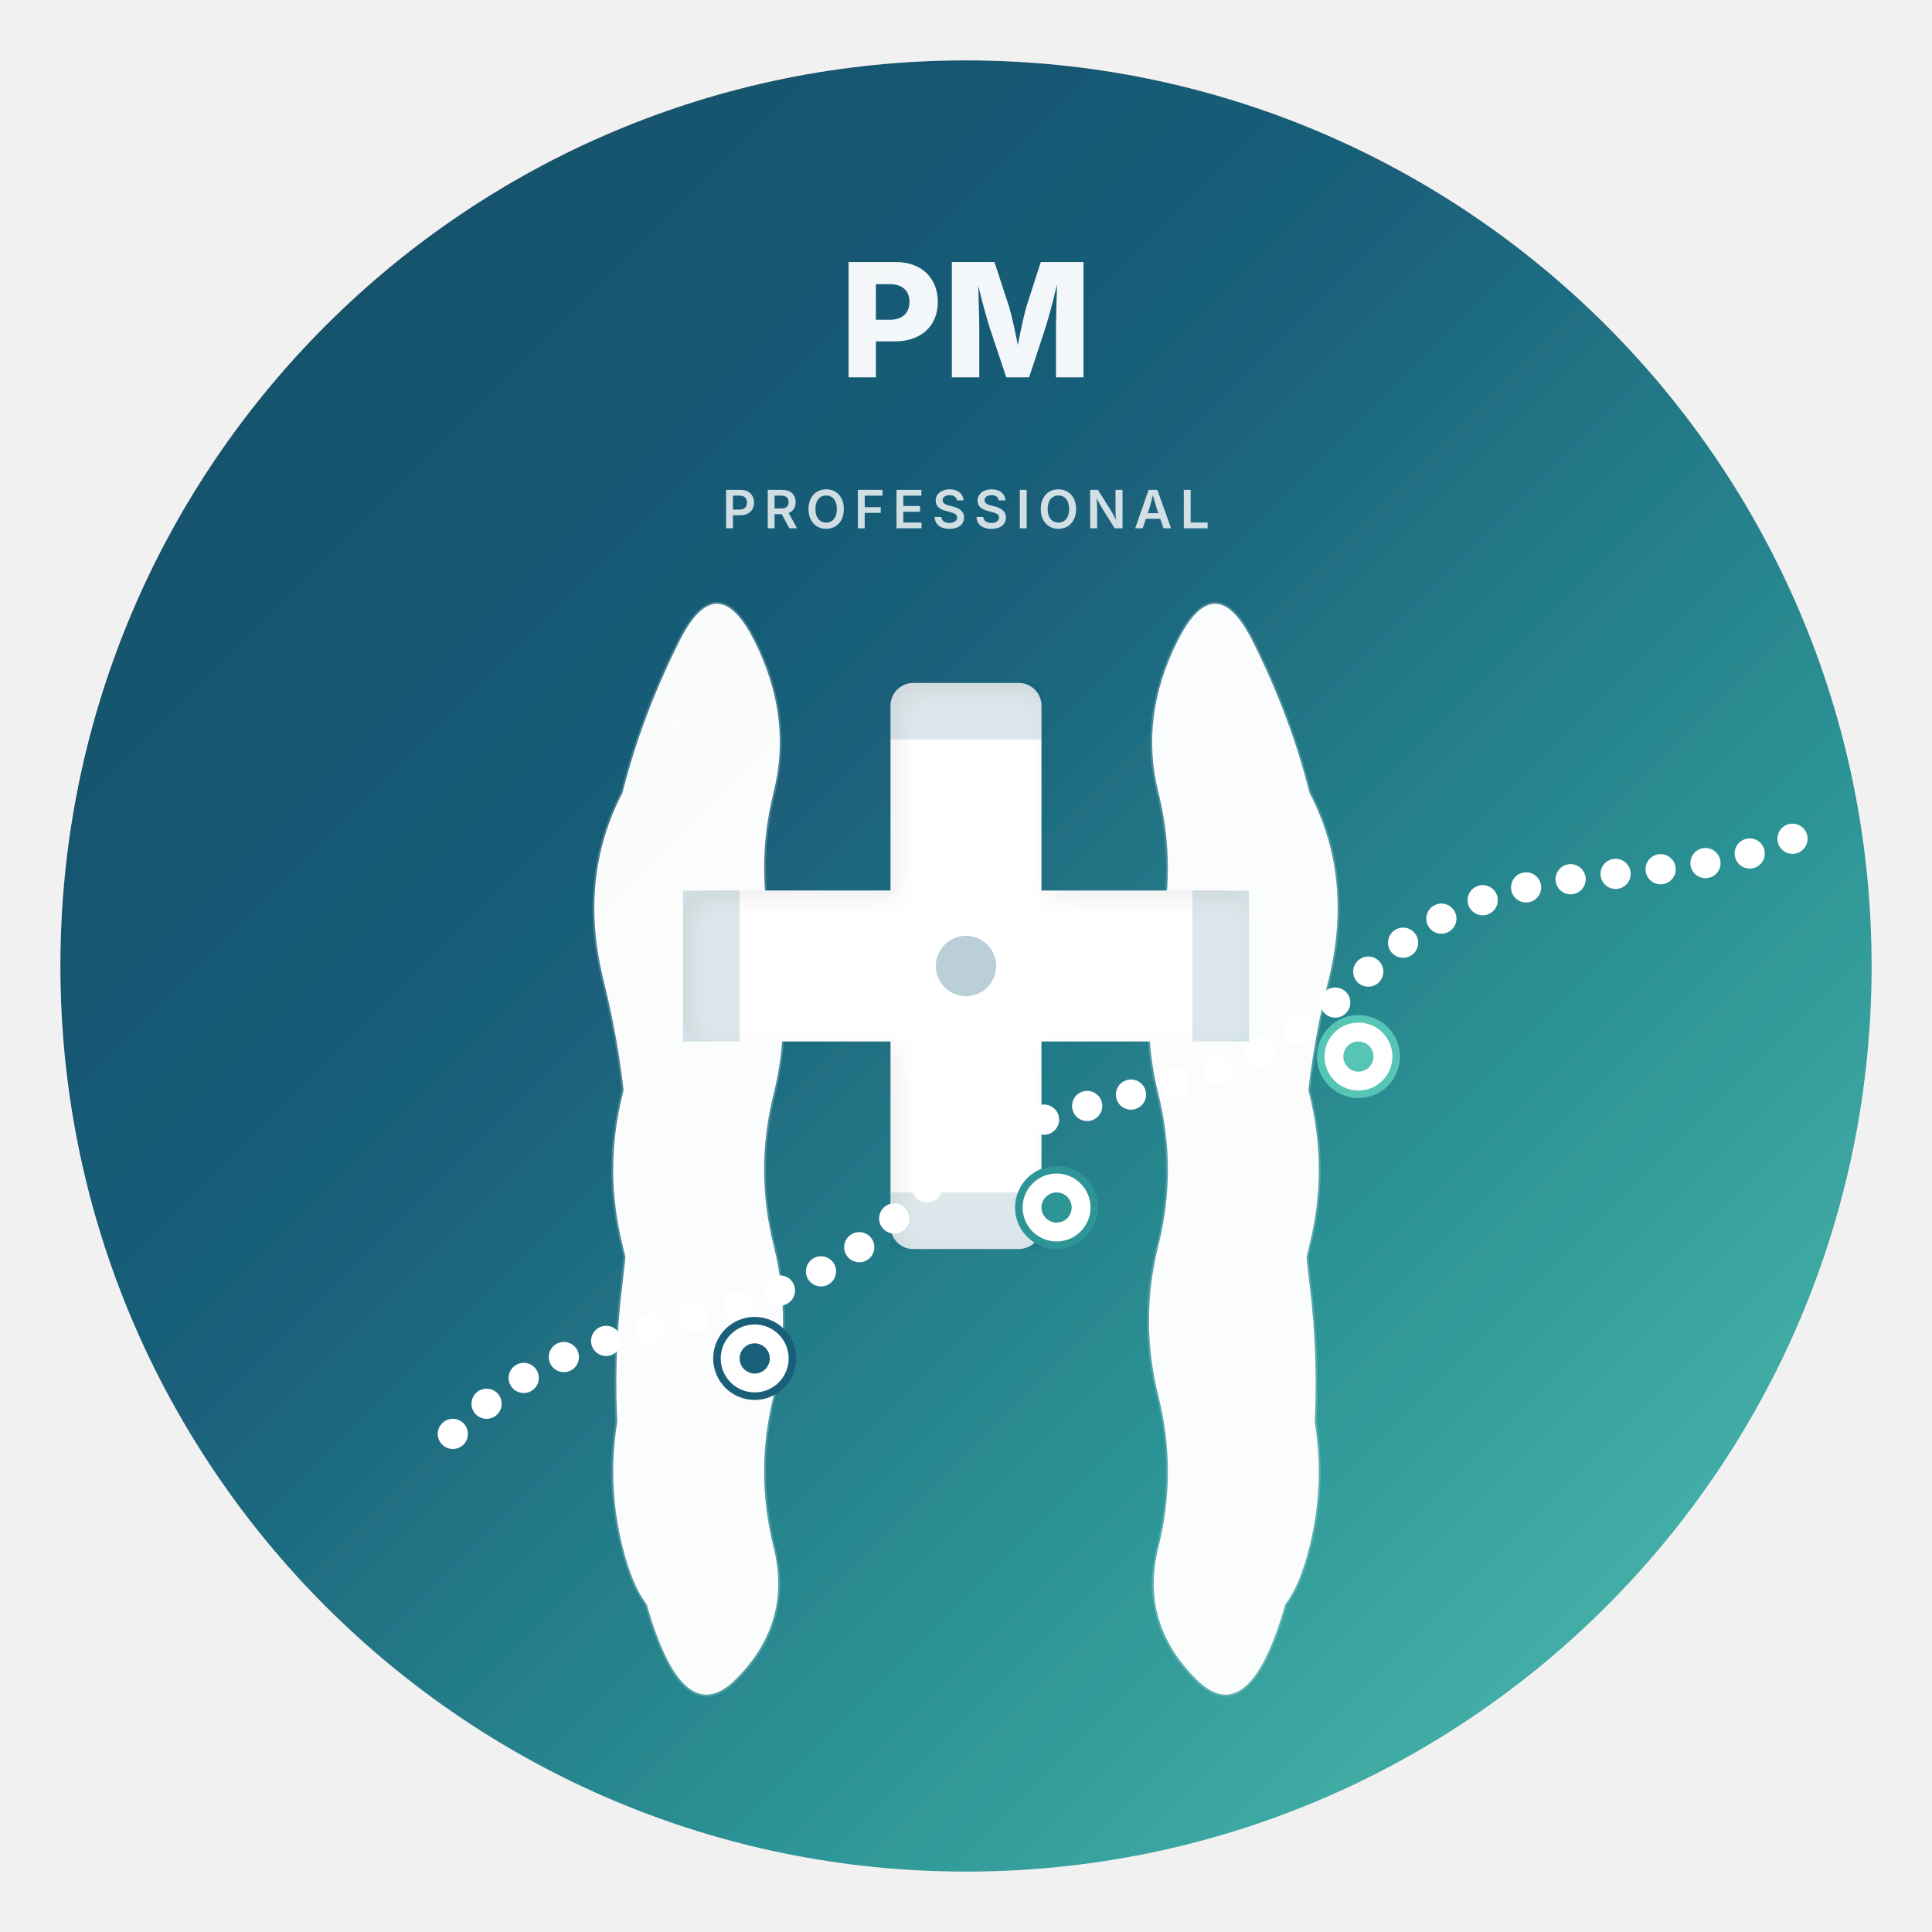
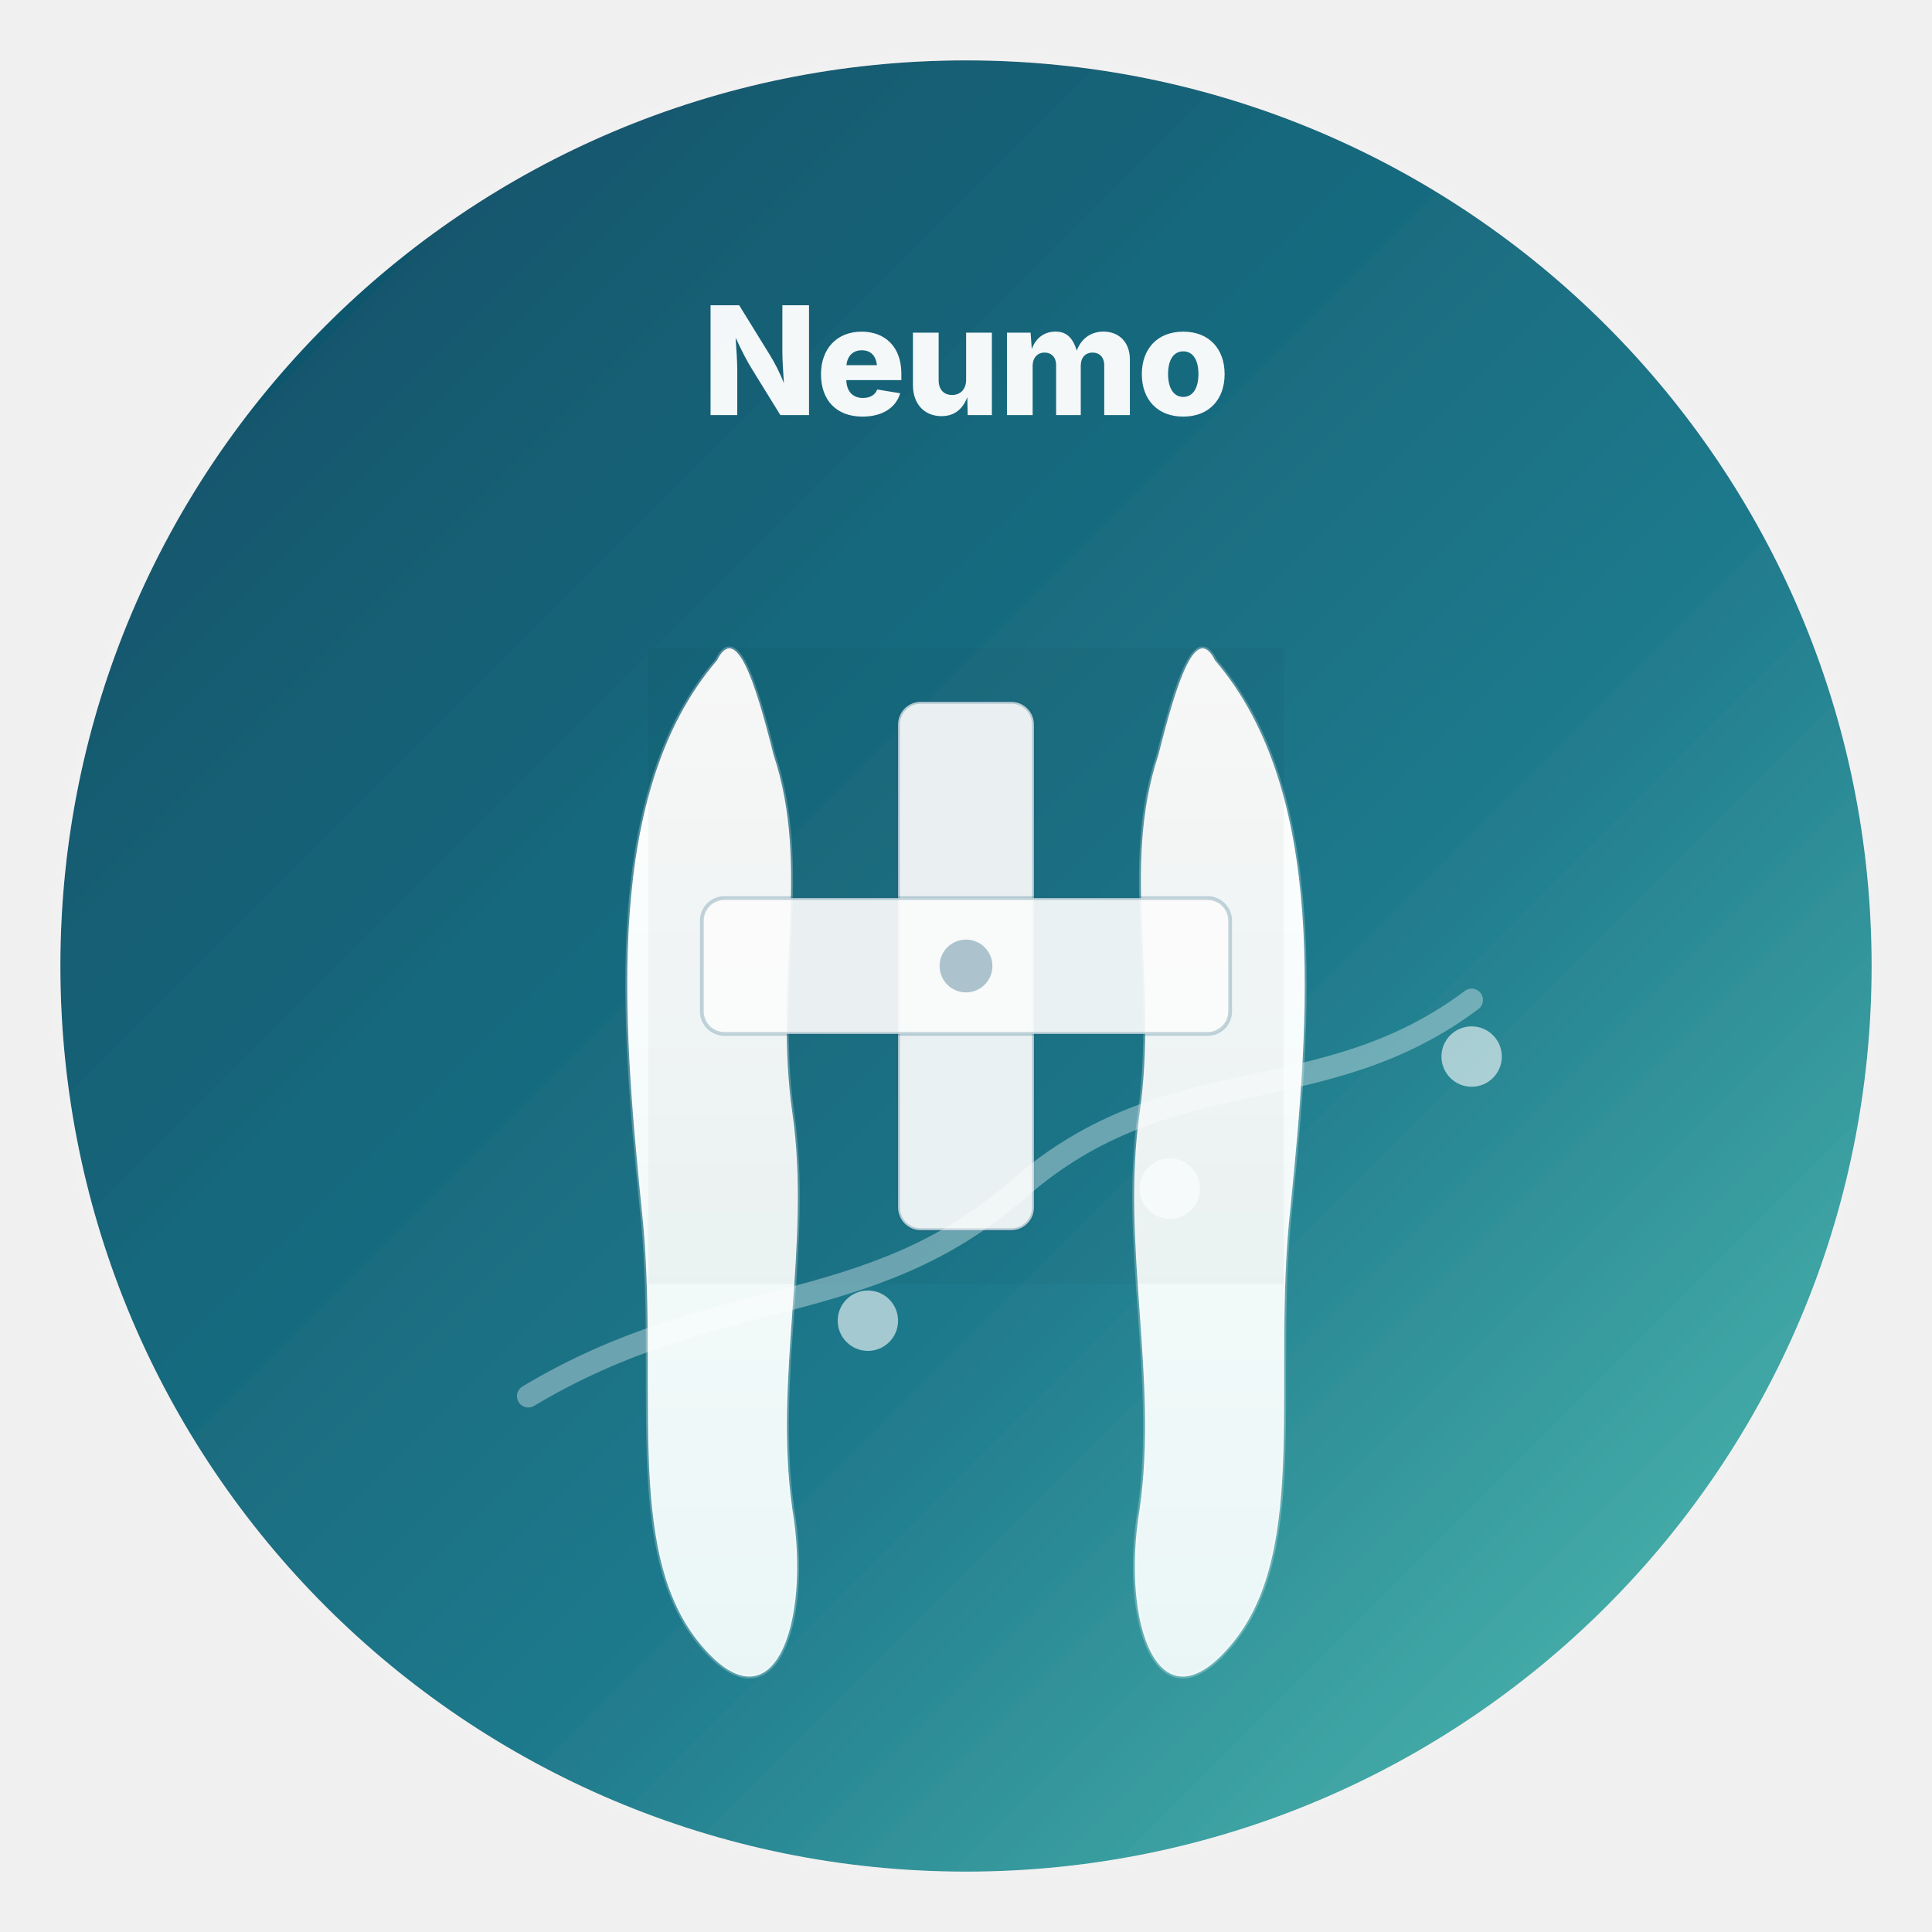
<svg xmlns="http://www.w3.org/2000/svg" viewBox="0 0 512 512">
  <defs>
-     <linearGradient id="premiumGradient" x1="0%" y1="0%" x2="100%" y2="100%">
+     <linearGradient id="bgGradient" x1="0%" y1="0%" x2="100%" y2="100%">
      <stop offset="0%" stop-color="#0D4B63" />
-       <stop offset="40%" stop-color="#1A5F7A" />
-       <stop offset="70%" stop-color="#2D9596" />
+       <stop offset="60%" stop-color="#1F7A8C" />
      <stop offset="100%" stop-color="#57C5B6" />
    </linearGradient>
-     <filter id="softGlow" x="-20%" y="-20%" width="140%" height="140%">
-       <feGaussianBlur in="SourceAlpha" stdDeviation="6" result="blur" />
-       <feFlood flood-color="#FFFFFF" flood-opacity="0.15" />
+     <linearGradient id="lungShade" x1="0" y1="0" x2="0" y2="1">
+       <stop offset="0%" stop-color="#FFFFFF" />
+       <stop offset="100%" stop-color="#EAF6F6" />
+     </linearGradient>
+     <filter id="softGlow" x="-15%" y="-15%" width="130%" height="130%">
+       <feGaussianBlur stdDeviation="4" result="blur" />
+       <feFlood flood-color="#FFFFFF" flood-opacity="0.12" />
      <feComposite in2="blur" operator="in" />
      <feMerge>
        <feMergeNode />
        <feMergeNode in="SourceGraphic" />
      </feMerge>
    </filter>
    <filter id="innerShadow">
-       <feOffset dx="2" dy="2" />
-       <feGaussianBlur stdDeviation="3" result="offset-blur" />
-       <feComposite operator="out" in="SourceGraphic" in2="offset-blur" result="inverse" />
-       <feFlood flood-color="#000000" flood-opacity="0.15" result="color" />
-       <feComposite operator="in" in="color" in2="inverse" result="shadow" />
-       <feComposite operator="over" in="shadow" in2="SourceGraphic" />
+       <feOffset dx="1" dy="1" />
+       <feGaussianBlur stdDeviation="2" result="blur" />
+       <feComposite operator="out" in="SourceGraphic" in2="blur" />
+       <feFlood flood-color="#000" flood-opacity="0.18" />
+       <feComposite operator="in" />
+       <feComposite operator="over" in2="SourceGraphic" />
    </filter>
  </defs>
-   <circle cx="256" cy="256" r="240" fill="url(#premiumGradient)" filter="url(#softGlow)" />
-   <path d="M180 190             Q150 220, 160 260            Q170 300, 165 340            Q160 380, 170 420            Q180 460, 195 445            Q210 430, 205 410            Q200 390, 205 370            Q210 350, 205 330            Q200 310, 205 290            Q210 270, 205 250            Q200 230, 205 210            Q210 190, 200 170            Q190 150, 180 170            Q170 190, 165 210            Q160 230, 165 250            Q170 270, 165 290            Q160 310, 165 330            Q170 350, 165 370            Q160 390, 165 410            Q170 430, 180 430            Z" fill="#FFFFFF" fill-opacity="0.98" stroke="#FFFFFF" stroke-width="1" stroke-opacity="0.2" />
-   <path d="M332 190             Q362 220, 352 260            Q342 300, 347 340            Q352 380, 342 420            Q332 460, 317 445            Q302 430, 307 410            Q312 390, 307 370            Q302 350, 307 330            Q312 310, 307 290            Q302 270, 307 250            Q312 230, 307 210            Q302 190, 312 170            Q322 150, 332 170            Q342 190, 347 210            Q352 230, 347 250            Q342 270, 347 290            Q352 310, 347 330            Q342 350, 347 370            Q352 390, 347 410            Q342 430, 332 430            Z" fill="#FFFFFF" fill-opacity="0.98" stroke="#FFFFFF" stroke-width="1" stroke-opacity="0.2" />
+   <circle cx="256" cy="256" r="240" fill="url(#bgGradient)" filter="url(#softGlow)" />
+   <path d="     M190 175     C160 210, 165 270, 170 320     C175 365, 165 410, 185 435     C205 460, 215 430, 210 400     C205 365, 215 330, 210 295     C205 260, 215 230, 205 200     C200 180, 195 165, 190 175 Z" fill="url(#lungShade)" stroke="#FFFFFF" stroke-opacity="0.25" stroke-width="1" vector-effect="non-scaling-stroke" />
+   <path d="     M322 175     C352 210, 347 270, 342 320     C337 365, 347 410, 327 435     C307 460, 297 430, 302 400     C307 365, 297 330, 302 295     C307 260, 297 230, 307 200     C312 180, 317 165, 322 175 Z" fill="url(#lungShade)" stroke="#FFFFFF" stroke-opacity="0.25" stroke-width="1" vector-effect="non-scaling-stroke" />
  <g transform="translate(256 256)" filter="url(#innerShadow)">
-     <rect x="-20" y="-75" width="40" height="150" rx="6" fill="#FFFFFF" />
-     <rect x="-75" y="-20" width="150" height="40" rx="6" fill="#FFFFFF" />
-     <rect x="-20" y="-75" width="40" height="15" fill="#1A5F7A" fill-opacity="0.15" />
-     <rect x="-20" y="60" width="40" height="15" fill="#1A5F7A" fill-opacity="0.15" />
-     <rect x="-75" y="-20" width="15" height="40" fill="#1A5F7A" fill-opacity="0.15" />
-     <rect x="60" y="-20" width="15" height="40" fill="#1A5F7A" fill-opacity="0.15" />
-     <circle cx="0" cy="0" r="8" fill="#1A5F7A" fill-opacity="0.3" />
+     <rect x="-18" y="-70" width="36" height="140" rx="6" fill="#FFFFFF" fill-opacity="0.92" stroke="#1A5F7A" stroke-opacity="0.25" stroke-width="1" />
+     <rect x="-70" y="-18" width="140" height="36" rx="6" fill="#FFFFFF" fill-opacity="0.92" stroke="#1A5F7A" stroke-opacity="0.25" stroke-width="1" />
+     <circle cx="0" cy="0" r="7" fill="#1A5F7A" fill-opacity="0.35" />
  </g>
-   <path d="M120 380             C160 340, 200 360, 240 320            C280 280, 320 300, 360 260            C400 220, 440 240, 480 220" fill="none" stroke="#FFFFFF" stroke-width="8" stroke-linecap="round" stroke-dasharray="0 12" />
-   <g>
-     <circle cx="200" cy="360" r="10" fill="#FFFFFF" stroke="#1A5F7A" stroke-width="2" />
-     <circle cx="280" cy="320" r="10" fill="#FFFFFF" stroke="#2D9596" stroke-width="2" />
-     <circle cx="360" cy="280" r="10" fill="#FFFFFF" stroke="#57C5B6" stroke-width="2" />
-     <circle cx="200" cy="360" r="4" fill="#1A5F7A" />
-     <circle cx="280" cy="320" r="4" fill="#2D9596" />
-     <circle cx="360" cy="280" r="4" fill="#57C5B6" />
+   <path d="     M140 370     C190 340, 230 350, 270 315     C310 280, 350 295, 390 265" fill="none" stroke="#FFFFFF" stroke-opacity="0.35" stroke-width="6" stroke-linecap="round" vector-effect="non-scaling-stroke" />
+   <g opacity="0.6">
+     <circle cx="230" cy="350" r="8" fill="#FFFFFF" />
+     <circle cx="310" cy="315" r="8" fill="#FFFFFF" />
+     <circle cx="390" cy="280" r="8" fill="#FFFFFF" />
  </g>
-   <text x="256" y="100" text-anchor="middle" font-family="'Inter', -apple-system, sans-serif" font-size="42" font-weight="800" fill="#FFFFFF" opacity="0.95">
-     PM
-   </text>
-   <text x="256" y="140" text-anchor="middle" font-family="'Inter', -apple-system, sans-serif" font-size="14" font-weight="600" fill="#FFFFFF" opacity="0.8" letter-spacing="2">
-     PROFESSIONAL
+   <text x="256" y="110" text-anchor="middle" font-family="Inter, -apple-system, sans-serif" font-size="40" font-weight="800" letter-spacing="-0.5" fill="#FFFFFF" opacity="0.95">
+     Neumo
  </text>
</svg>
